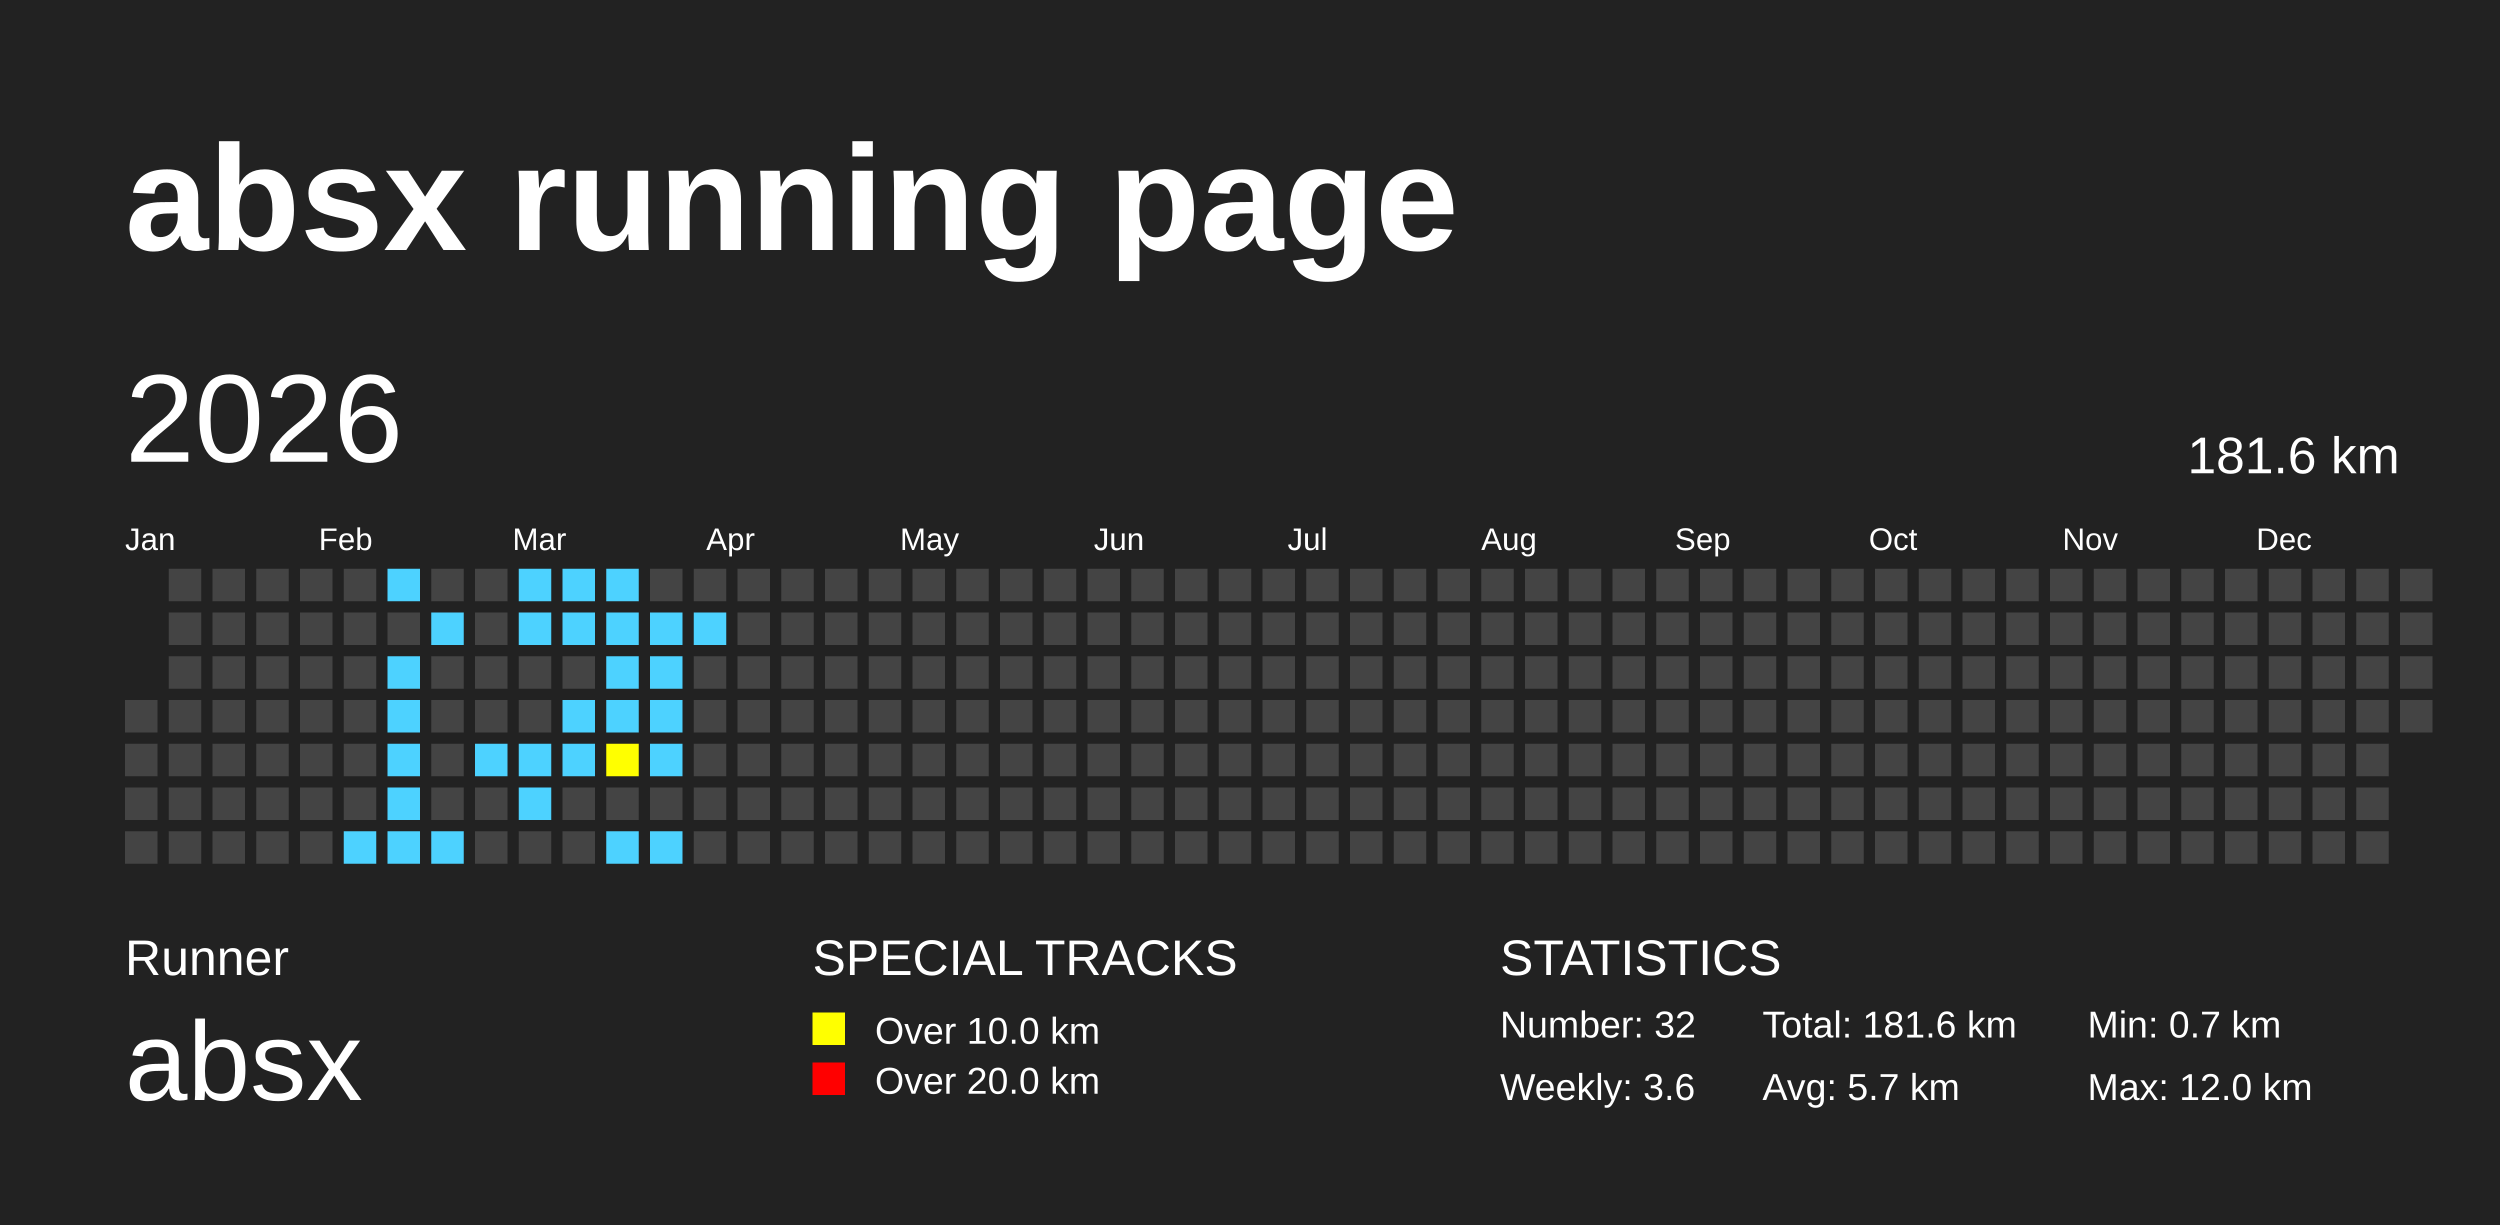
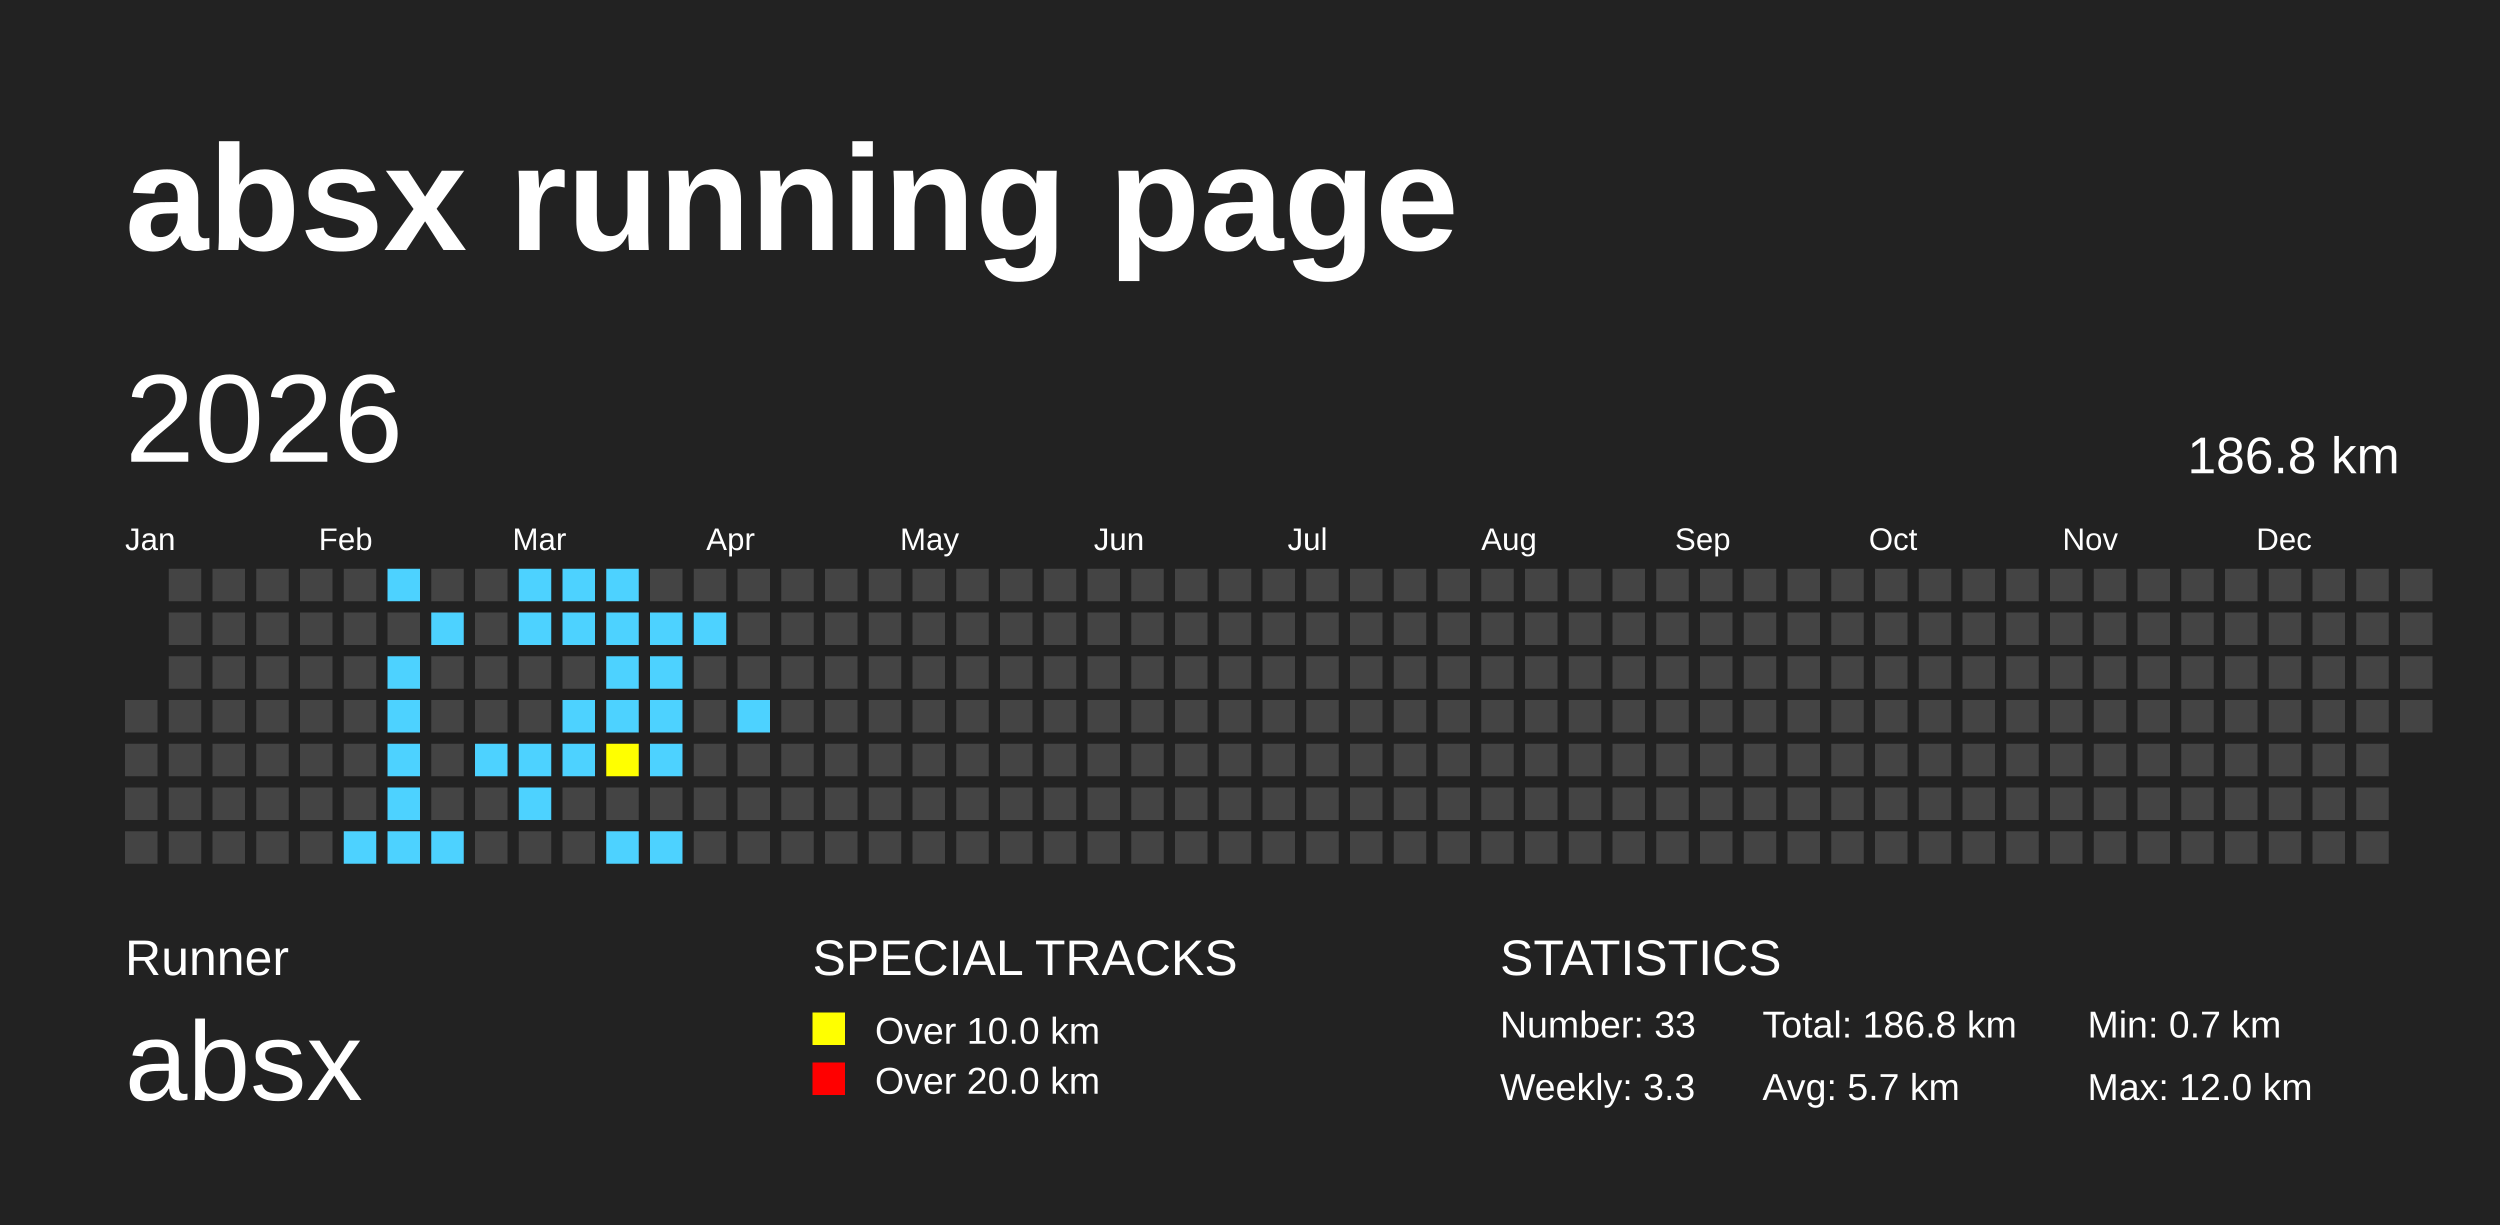
<svg xmlns="http://www.w3.org/2000/svg" baseProfile="full" height="98mm" version="1.1" viewBox="0,0,200,98" width="200mm">
  <defs />
  <rect fill="#222222" height="98" width="200" x="0" y="0" />
  <text fill="#FFFFFF" style="font-size:12px; font-family:Arial; font-weight:bold;" x="10" y="20">absx running page</text>
  <text fill="#FFFFFF" style="font-size:4px; font-family:Arial" x="10" y="78">Runner</text>
  <text fill="#FFFFFF" style="font-size:9px; font-family:Arial" x="10" y="88">absx</text>
  <text fill="#FFFFFF" style="font-size:4px; font-family:Arial" x="65" y="78">SPECIAL TRACKS</text>
  <rect fill="yellow" height="2.6" width="2.6" x="65" y="81" />
  <text fill="#FFFFFF" style="font-size:3px; font-family:Arial" x="70" y="83.5">Over 10.0 km</text>
  <rect fill="red" height="2.6" width="2.6" x="65" y="85" />
  <text fill="#FFFFFF" style="font-size:3px; font-family:Arial" x="70" y="87.5">Over 20.0 km</text>
  <text fill="#FFFFFF" style="font-size:4px; font-family:Arial" x="120" y="78">STATISTICS</text>
-   <text fill="#FFFFFF" style="font-size:3px; font-family:Arial" x="120" y="83">Number: 32</text>
-   <text fill="#FFFFFF" style="font-size:3px; font-family:Arial" x="120" y="88">Weekly: 3.6</text>
-   <text fill="#FFFFFF" style="font-size:3px; font-family:Arial" x="141" y="83">Total: 181.6 km</text>
+   <text fill="#FFFFFF" style="font-size:3px; font-family:Arial" x="120" y="83">Number: 33</text>
+   <text fill="#FFFFFF" style="font-size:3px; font-family:Arial" x="120" y="88">Weekly: 3.3</text>
+   <text fill="#FFFFFF" style="font-size:3px; font-family:Arial" x="141" y="83">Total: 186.8 km</text>
  <text fill="#FFFFFF" style="font-size:3px; font-family:Arial" x="141" y="88">Avg: 5.7 km</text>
  <text fill="#FFFFFF" style="font-size:3px; font-family:Arial" x="167" y="83">Min: 0.7 km</text>
  <text fill="#FFFFFF" style="font-size:3px; font-family:Arial" x="167" y="88">Max: 12.0 km</text>
  <text dominant-baseline="hanging" fill="#FFFFFF" style="font-size:10.0px; font-family:Arial;" x="10" y="30">2026</text>
-   <text dominant-baseline="hanging" fill="#FFFFFF" style="font-size:4.125px; font-family:Arial;" x="175" y="35">181.6 km</text>
+   <text dominant-baseline="hanging" fill="#FFFFFF" style="font-size:4.125px; font-family:Arial;" x="175" y="35">186.8 km</text>
  <text fill="#FFFFFF" style="font-size:2.5px; font-family:Arial" x="10.0" y="44">Jan</text>
  <text fill="#FFFFFF" style="font-size:2.5px; font-family:Arial" x="25.5" y="44">Feb</text>
  <text fill="#FFFFFF" style="font-size:2.5px; font-family:Arial" x="41.0" y="44">Mar</text>
  <text fill="#FFFFFF" style="font-size:2.5px; font-family:Arial" x="56.5" y="44">Apr</text>
  <text fill="#FFFFFF" style="font-size:2.5px; font-family:Arial" x="72.0" y="44">May</text>
  <text fill="#FFFFFF" style="font-size:2.5px; font-family:Arial" x="87.5" y="44">Jun</text>
  <text fill="#FFFFFF" style="font-size:2.5px; font-family:Arial" x="103.0" y="44">Jul</text>
  <text fill="#FFFFFF" style="font-size:2.5px; font-family:Arial" x="118.5" y="44">Aug</text>
  <text fill="#FFFFFF" style="font-size:2.5px; font-family:Arial" x="134.0" y="44">Sep</text>
  <text fill="#FFFFFF" style="font-size:2.5px; font-family:Arial" x="149.5" y="44">Oct</text>
  <text fill="#FFFFFF" style="font-size:2.5px; font-family:Arial" x="165.0" y="44">Nov</text>
  <text fill="#FFFFFF" style="font-size:2.5px; font-family:Arial" x="180.5" y="44">Dec</text>
  <rect fill="#444444" height="2.6" width="2.6" x="10.0" y="56.0" />
  <rect fill="#444444" height="2.6" width="2.6" x="10.0" y="59.5" />
  <rect fill="#444444" height="2.6" width="2.6" x="10.0" y="63.0" />
  <rect fill="#444444" height="2.6" width="2.6" x="10.0" y="66.5" />
  <rect fill="#444444" height="2.6" width="2.6" x="13.5" y="45.5" />
  <rect fill="#444444" height="2.6" width="2.6" x="13.5" y="49.0" />
  <rect fill="#444444" height="2.6" width="2.6" x="13.5" y="52.5" />
  <rect fill="#444444" height="2.6" width="2.6" x="13.5" y="56.0" />
  <rect fill="#444444" height="2.6" width="2.6" x="13.5" y="59.5" />
  <rect fill="#444444" height="2.6" width="2.6" x="13.5" y="63.0" />
  <rect fill="#444444" height="2.6" width="2.6" x="13.5" y="66.5" />
  <rect fill="#444444" height="2.6" width="2.6" x="17.0" y="45.5" />
  <rect fill="#444444" height="2.6" width="2.6" x="17.0" y="49.0" />
  <rect fill="#444444" height="2.6" width="2.6" x="17.0" y="52.5" />
  <rect fill="#444444" height="2.6" width="2.6" x="17.0" y="56.0" />
  <rect fill="#444444" height="2.6" width="2.6" x="17.0" y="59.5" />
  <rect fill="#444444" height="2.6" width="2.6" x="17.0" y="63.0" />
  <rect fill="#444444" height="2.6" width="2.6" x="17.0" y="66.5" />
  <rect fill="#444444" height="2.6" width="2.6" x="20.5" y="45.5" />
  <rect fill="#444444" height="2.6" width="2.6" x="20.5" y="49.0" />
  <rect fill="#444444" height="2.6" width="2.6" x="20.5" y="52.5" />
  <rect fill="#444444" height="2.6" width="2.6" x="20.5" y="56.0" />
  <rect fill="#444444" height="2.6" width="2.6" x="20.5" y="59.5" />
  <rect fill="#444444" height="2.6" width="2.6" x="20.5" y="63.0" />
  <rect fill="#444444" height="2.6" width="2.6" x="20.5" y="66.5" />
  <rect fill="#444444" height="2.6" width="2.6" x="24.0" y="45.5" />
  <rect fill="#444444" height="2.6" width="2.6" x="24.0" y="49.0" />
  <rect fill="#444444" height="2.6" width="2.6" x="24.0" y="52.5" />
  <rect fill="#444444" height="2.6" width="2.6" x="24.0" y="56.0" />
  <rect fill="#444444" height="2.6" width="2.6" x="24.0" y="59.5" />
  <rect fill="#444444" height="2.6" width="2.6" x="24.0" y="63.0" />
  <rect fill="#444444" height="2.6" width="2.6" x="24.0" y="66.5" />
  <rect fill="#444444" height="2.6" width="2.6" x="27.5" y="45.5" />
  <rect fill="#444444" height="2.6" width="2.6" x="27.5" y="49.0" />
  <rect fill="#444444" height="2.6" width="2.6" x="27.5" y="52.5" />
  <rect fill="#444444" height="2.6" width="2.6" x="27.5" y="56.0" />
  <rect fill="#444444" height="2.6" width="2.6" x="27.5" y="59.5" />
  <rect fill="#444444" height="2.6" width="2.6" x="27.5" y="63.0" />
  <rect fill="#4DD2FF" height="2.6" width="2.6" x="27.5" y="66.5" />
  <rect fill="#4DD2FF" height="2.6" width="2.6" x="31.0" y="45.5" />
  <rect fill="#444444" height="2.6" width="2.6" x="31.0" y="49.0" />
  <rect fill="#4DD2FF" height="2.6" width="2.6" x="31.0" y="52.5" />
  <rect fill="#4DD2FF" height="2.6" width="2.6" x="31.0" y="56.0" />
  <rect fill="#4DD2FF" height="2.6" width="2.6" x="31.0" y="59.5" />
  <rect fill="#4DD2FF" height="2.6" width="2.6" x="31.0" y="63.0" />
  <rect fill="#4DD2FF" height="2.6" width="2.6" x="31.0" y="66.5" />
  <rect fill="#444444" height="2.6" width="2.6" x="34.5" y="45.5" />
  <rect fill="#4DD2FF" height="2.6" width="2.6" x="34.5" y="49.0" />
  <rect fill="#444444" height="2.6" width="2.6" x="34.5" y="52.5" />
  <rect fill="#444444" height="2.6" width="2.6" x="34.5" y="56.0" />
  <rect fill="#444444" height="2.6" width="2.6" x="34.5" y="59.5" />
  <rect fill="#444444" height="2.6" width="2.6" x="34.5" y="63.0" />
  <rect fill="#4DD2FF" height="2.6" width="2.6" x="34.5" y="66.5" />
  <rect fill="#444444" height="2.6" width="2.6" x="38.0" y="45.5" />
  <rect fill="#444444" height="2.6" width="2.6" x="38.0" y="49.0" />
  <rect fill="#444444" height="2.6" width="2.6" x="38.0" y="52.5" />
  <rect fill="#444444" height="2.6" width="2.6" x="38.0" y="56.0" />
  <rect fill="#4DD2FF" height="2.6" width="2.6" x="38.0" y="59.5" />
  <rect fill="#444444" height="2.6" width="2.6" x="38.0" y="63.0" />
  <rect fill="#444444" height="2.6" width="2.6" x="38.0" y="66.5" />
  <rect fill="#4DD2FF" height="2.6" width="2.6" x="41.5" y="45.5" />
  <rect fill="#4DD2FF" height="2.6" width="2.6" x="41.5" y="49.0" />
  <rect fill="#444444" height="2.6" width="2.6" x="41.5" y="52.5" />
  <rect fill="#444444" height="2.6" width="2.6" x="41.5" y="56.0" />
  <rect fill="#4DD2FF" height="2.6" width="2.6" x="41.5" y="59.5" />
  <rect fill="#4DD2FF" height="2.6" width="2.6" x="41.5" y="63.0" />
  <rect fill="#444444" height="2.6" width="2.6" x="41.5" y="66.5" />
  <rect fill="#4DD2FF" height="2.6" width="2.6" x="45.0" y="45.5" />
  <rect fill="#4DD2FF" height="2.6" width="2.6" x="45.0" y="49.0" />
  <rect fill="#444444" height="2.6" width="2.6" x="45.0" y="52.5" />
  <rect fill="#4DD2FF" height="2.6" width="2.6" x="45.0" y="56.0" />
  <rect fill="#4DD2FF" height="2.6" width="2.6" x="45.0" y="59.5" />
  <rect fill="#444444" height="2.6" width="2.6" x="45.0" y="63.0" />
  <rect fill="#444444" height="2.6" width="2.6" x="45.0" y="66.5" />
  <rect fill="#4DD2FF" height="2.6" width="2.6" x="48.5" y="45.5" />
  <rect fill="#4DD2FF" height="2.6" width="2.6" x="48.5" y="49.0" />
  <rect fill="#4DD2FF" height="2.6" width="2.6" x="48.5" y="52.5" />
  <rect fill="#4DD2FF" height="2.6" width="2.6" x="48.5" y="56.0" />
  <rect fill="yellow" height="2.6" width="2.6" x="48.5" y="59.5" />
  <rect fill="#444444" height="2.6" width="2.6" x="48.5" y="63.0" />
  <rect fill="#4DD2FF" height="2.6" width="2.6" x="48.5" y="66.5" />
  <rect fill="#444444" height="2.6" width="2.6" x="52.0" y="45.5" />
  <rect fill="#4DD2FF" height="2.6" width="2.6" x="52.0" y="49.0" />
  <rect fill="#4DD2FF" height="2.6" width="2.6" x="52.0" y="52.5" />
  <rect fill="#4DD2FF" height="2.6" width="2.6" x="52.0" y="56.0" />
  <rect fill="#4DD2FF" height="2.6" width="2.6" x="52.0" y="59.5" />
  <rect fill="#444444" height="2.6" width="2.6" x="52.0" y="63.0" />
  <rect fill="#4DD2FF" height="2.6" width="2.6" x="52.0" y="66.5" />
  <rect fill="#444444" height="2.6" width="2.6" x="55.5" y="45.5" />
  <rect fill="#4DD2FF" height="2.6" width="2.6" x="55.5" y="49.0" />
  <rect fill="#444444" height="2.6" width="2.6" x="55.5" y="52.5" />
  <rect fill="#444444" height="2.6" width="2.6" x="55.5" y="56.0" />
  <rect fill="#444444" height="2.6" width="2.6" x="55.5" y="59.5" />
  <rect fill="#444444" height="2.6" width="2.6" x="55.5" y="63.0" />
  <rect fill="#444444" height="2.6" width="2.6" x="55.5" y="66.5" />
  <rect fill="#444444" height="2.6" width="2.6" x="59.0" y="45.5" />
  <rect fill="#444444" height="2.6" width="2.6" x="59.0" y="49.0" />
  <rect fill="#444444" height="2.6" width="2.6" x="59.0" y="52.5" />
-   <rect fill="#444444" height="2.6" width="2.6" x="59.0" y="56.0" />
+   <rect fill="#4DD2FF" height="2.6" width="2.6" x="59.0" y="56.0" />
  <rect fill="#444444" height="2.6" width="2.6" x="59.0" y="59.5" />
  <rect fill="#444444" height="2.6" width="2.6" x="59.0" y="63.0" />
  <rect fill="#444444" height="2.6" width="2.6" x="59.0" y="66.5" />
  <rect fill="#444444" height="2.6" width="2.6" x="62.5" y="45.5" />
  <rect fill="#444444" height="2.6" width="2.6" x="62.5" y="49.0" />
  <rect fill="#444444" height="2.6" width="2.6" x="62.5" y="52.5" />
  <rect fill="#444444" height="2.6" width="2.6" x="62.5" y="56.0" />
  <rect fill="#444444" height="2.6" width="2.6" x="62.5" y="59.5" />
  <rect fill="#444444" height="2.6" width="2.6" x="62.5" y="63.0" />
  <rect fill="#444444" height="2.6" width="2.6" x="62.5" y="66.5" />
  <rect fill="#444444" height="2.6" width="2.6" x="66.0" y="45.5" />
  <rect fill="#444444" height="2.6" width="2.6" x="66.0" y="49.0" />
  <rect fill="#444444" height="2.6" width="2.6" x="66.0" y="52.5" />
  <rect fill="#444444" height="2.6" width="2.6" x="66.0" y="56.0" />
  <rect fill="#444444" height="2.6" width="2.6" x="66.0" y="59.5" />
  <rect fill="#444444" height="2.6" width="2.6" x="66.0" y="63.0" />
  <rect fill="#444444" height="2.6" width="2.6" x="66.0" y="66.5" />
  <rect fill="#444444" height="2.6" width="2.6" x="69.5" y="45.5" />
  <rect fill="#444444" height="2.6" width="2.6" x="69.5" y="49.0" />
  <rect fill="#444444" height="2.6" width="2.6" x="69.5" y="52.5" />
  <rect fill="#444444" height="2.6" width="2.6" x="69.5" y="56.0" />
  <rect fill="#444444" height="2.6" width="2.6" x="69.5" y="59.5" />
  <rect fill="#444444" height="2.6" width="2.6" x="69.5" y="63.0" />
  <rect fill="#444444" height="2.6" width="2.6" x="69.5" y="66.5" />
  <rect fill="#444444" height="2.6" width="2.6" x="73.0" y="45.5" />
  <rect fill="#444444" height="2.6" width="2.6" x="73.0" y="49.0" />
  <rect fill="#444444" height="2.6" width="2.6" x="73.0" y="52.5" />
  <rect fill="#444444" height="2.6" width="2.6" x="73.0" y="56.0" />
  <rect fill="#444444" height="2.6" width="2.6" x="73.0" y="59.5" />
  <rect fill="#444444" height="2.6" width="2.6" x="73.0" y="63.0" />
  <rect fill="#444444" height="2.6" width="2.6" x="73.0" y="66.5" />
  <rect fill="#444444" height="2.6" width="2.6" x="76.5" y="45.5" />
  <rect fill="#444444" height="2.6" width="2.6" x="76.5" y="49.0" />
  <rect fill="#444444" height="2.6" width="2.6" x="76.5" y="52.5" />
  <rect fill="#444444" height="2.6" width="2.6" x="76.5" y="56.0" />
  <rect fill="#444444" height="2.6" width="2.6" x="76.5" y="59.5" />
  <rect fill="#444444" height="2.6" width="2.6" x="76.5" y="63.0" />
  <rect fill="#444444" height="2.6" width="2.6" x="76.5" y="66.5" />
  <rect fill="#444444" height="2.6" width="2.6" x="80.0" y="45.5" />
  <rect fill="#444444" height="2.6" width="2.6" x="80.0" y="49.0" />
  <rect fill="#444444" height="2.6" width="2.6" x="80.0" y="52.5" />
  <rect fill="#444444" height="2.6" width="2.6" x="80.0" y="56.0" />
  <rect fill="#444444" height="2.6" width="2.6" x="80.0" y="59.5" />
  <rect fill="#444444" height="2.6" width="2.6" x="80.0" y="63.0" />
  <rect fill="#444444" height="2.6" width="2.6" x="80.0" y="66.5" />
  <rect fill="#444444" height="2.6" width="2.6" x="83.5" y="45.5" />
  <rect fill="#444444" height="2.6" width="2.6" x="83.5" y="49.0" />
  <rect fill="#444444" height="2.6" width="2.6" x="83.5" y="52.5" />
  <rect fill="#444444" height="2.6" width="2.6" x="83.5" y="56.0" />
  <rect fill="#444444" height="2.6" width="2.6" x="83.5" y="59.5" />
  <rect fill="#444444" height="2.6" width="2.6" x="83.5" y="63.0" />
  <rect fill="#444444" height="2.6" width="2.6" x="83.5" y="66.5" />
  <rect fill="#444444" height="2.6" width="2.6" x="87.0" y="45.5" />
  <rect fill="#444444" height="2.6" width="2.6" x="87.0" y="49.0" />
  <rect fill="#444444" height="2.6" width="2.6" x="87.0" y="52.5" />
  <rect fill="#444444" height="2.6" width="2.6" x="87.0" y="56.0" />
  <rect fill="#444444" height="2.6" width="2.6" x="87.0" y="59.5" />
  <rect fill="#444444" height="2.6" width="2.6" x="87.0" y="63.0" />
  <rect fill="#444444" height="2.6" width="2.6" x="87.0" y="66.5" />
  <rect fill="#444444" height="2.6" width="2.6" x="90.5" y="45.5" />
  <rect fill="#444444" height="2.6" width="2.6" x="90.5" y="49.0" />
  <rect fill="#444444" height="2.6" width="2.6" x="90.5" y="52.5" />
  <rect fill="#444444" height="2.6" width="2.6" x="90.5" y="56.0" />
  <rect fill="#444444" height="2.6" width="2.6" x="90.5" y="59.5" />
  <rect fill="#444444" height="2.6" width="2.6" x="90.5" y="63.0" />
  <rect fill="#444444" height="2.6" width="2.6" x="90.5" y="66.5" />
  <rect fill="#444444" height="2.6" width="2.6" x="94.0" y="45.5" />
  <rect fill="#444444" height="2.6" width="2.6" x="94.0" y="49.0" />
  <rect fill="#444444" height="2.6" width="2.6" x="94.0" y="52.5" />
  <rect fill="#444444" height="2.6" width="2.6" x="94.0" y="56.0" />
  <rect fill="#444444" height="2.6" width="2.6" x="94.0" y="59.5" />
  <rect fill="#444444" height="2.6" width="2.6" x="94.0" y="63.0" />
  <rect fill="#444444" height="2.6" width="2.6" x="94.0" y="66.5" />
  <rect fill="#444444" height="2.6" width="2.6" x="97.5" y="45.5" />
  <rect fill="#444444" height="2.6" width="2.6" x="97.5" y="49.0" />
  <rect fill="#444444" height="2.6" width="2.6" x="97.5" y="52.5" />
  <rect fill="#444444" height="2.6" width="2.6" x="97.5" y="56.0" />
  <rect fill="#444444" height="2.6" width="2.6" x="97.5" y="59.5" />
  <rect fill="#444444" height="2.6" width="2.6" x="97.5" y="63.0" />
  <rect fill="#444444" height="2.6" width="2.6" x="97.5" y="66.5" />
  <rect fill="#444444" height="2.6" width="2.6" x="101.0" y="45.5" />
  <rect fill="#444444" height="2.6" width="2.6" x="101.0" y="49.0" />
  <rect fill="#444444" height="2.6" width="2.6" x="101.0" y="52.5" />
  <rect fill="#444444" height="2.6" width="2.6" x="101.0" y="56.0" />
  <rect fill="#444444" height="2.6" width="2.6" x="101.0" y="59.5" />
  <rect fill="#444444" height="2.6" width="2.6" x="101.0" y="63.0" />
  <rect fill="#444444" height="2.6" width="2.6" x="101.0" y="66.5" />
  <rect fill="#444444" height="2.6" width="2.6" x="104.5" y="45.5" />
  <rect fill="#444444" height="2.6" width="2.6" x="104.5" y="49.0" />
  <rect fill="#444444" height="2.6" width="2.6" x="104.5" y="52.5" />
  <rect fill="#444444" height="2.6" width="2.6" x="104.5" y="56.0" />
  <rect fill="#444444" height="2.6" width="2.6" x="104.5" y="59.5" />
  <rect fill="#444444" height="2.6" width="2.6" x="104.5" y="63.0" />
  <rect fill="#444444" height="2.6" width="2.6" x="104.5" y="66.5" />
  <rect fill="#444444" height="2.6" width="2.6" x="108.0" y="45.5" />
  <rect fill="#444444" height="2.6" width="2.6" x="108.0" y="49.0" />
  <rect fill="#444444" height="2.6" width="2.6" x="108.0" y="52.5" />
  <rect fill="#444444" height="2.6" width="2.6" x="108.0" y="56.0" />
  <rect fill="#444444" height="2.6" width="2.6" x="108.0" y="59.5" />
  <rect fill="#444444" height="2.6" width="2.6" x="108.0" y="63.0" />
  <rect fill="#444444" height="2.6" width="2.6" x="108.0" y="66.5" />
  <rect fill="#444444" height="2.6" width="2.6" x="111.5" y="45.5" />
  <rect fill="#444444" height="2.6" width="2.6" x="111.5" y="49.0" />
  <rect fill="#444444" height="2.6" width="2.6" x="111.5" y="52.5" />
  <rect fill="#444444" height="2.6" width="2.6" x="111.5" y="56.0" />
  <rect fill="#444444" height="2.6" width="2.6" x="111.5" y="59.5" />
  <rect fill="#444444" height="2.6" width="2.6" x="111.5" y="63.0" />
  <rect fill="#444444" height="2.6" width="2.6" x="111.5" y="66.5" />
  <rect fill="#444444" height="2.6" width="2.6" x="115.0" y="45.5" />
  <rect fill="#444444" height="2.6" width="2.6" x="115.0" y="49.0" />
  <rect fill="#444444" height="2.6" width="2.6" x="115.0" y="52.5" />
  <rect fill="#444444" height="2.6" width="2.6" x="115.0" y="56.0" />
  <rect fill="#444444" height="2.6" width="2.6" x="115.0" y="59.5" />
  <rect fill="#444444" height="2.6" width="2.6" x="115.0" y="63.0" />
  <rect fill="#444444" height="2.6" width="2.6" x="115.0" y="66.5" />
  <rect fill="#444444" height="2.6" width="2.6" x="118.5" y="45.5" />
  <rect fill="#444444" height="2.6" width="2.6" x="118.5" y="49.0" />
  <rect fill="#444444" height="2.6" width="2.6" x="118.5" y="52.5" />
  <rect fill="#444444" height="2.6" width="2.6" x="118.5" y="56.0" />
  <rect fill="#444444" height="2.6" width="2.6" x="118.5" y="59.5" />
  <rect fill="#444444" height="2.6" width="2.6" x="118.5" y="63.0" />
  <rect fill="#444444" height="2.6" width="2.6" x="118.5" y="66.5" />
  <rect fill="#444444" height="2.6" width="2.6" x="122.0" y="45.5" />
  <rect fill="#444444" height="2.6" width="2.6" x="122.0" y="49.0" />
  <rect fill="#444444" height="2.6" width="2.6" x="122.0" y="52.5" />
  <rect fill="#444444" height="2.6" width="2.6" x="122.0" y="56.0" />
  <rect fill="#444444" height="2.6" width="2.6" x="122.0" y="59.5" />
  <rect fill="#444444" height="2.6" width="2.6" x="122.0" y="63.0" />
  <rect fill="#444444" height="2.6" width="2.6" x="122.0" y="66.5" />
  <rect fill="#444444" height="2.6" width="2.6" x="125.5" y="45.5" />
  <rect fill="#444444" height="2.6" width="2.6" x="125.5" y="49.0" />
  <rect fill="#444444" height="2.6" width="2.6" x="125.5" y="52.5" />
  <rect fill="#444444" height="2.6" width="2.6" x="125.5" y="56.0" />
  <rect fill="#444444" height="2.6" width="2.6" x="125.5" y="59.5" />
  <rect fill="#444444" height="2.6" width="2.6" x="125.5" y="63.0" />
  <rect fill="#444444" height="2.6" width="2.6" x="125.5" y="66.5" />
  <rect fill="#444444" height="2.6" width="2.6" x="129.0" y="45.5" />
  <rect fill="#444444" height="2.6" width="2.6" x="129.0" y="49.0" />
  <rect fill="#444444" height="2.6" width="2.6" x="129.0" y="52.5" />
  <rect fill="#444444" height="2.6" width="2.6" x="129.0" y="56.0" />
  <rect fill="#444444" height="2.6" width="2.6" x="129.0" y="59.5" />
  <rect fill="#444444" height="2.6" width="2.6" x="129.0" y="63.0" />
  <rect fill="#444444" height="2.6" width="2.6" x="129.0" y="66.5" />
  <rect fill="#444444" height="2.6" width="2.6" x="132.5" y="45.5" />
  <rect fill="#444444" height="2.6" width="2.6" x="132.5" y="49.0" />
  <rect fill="#444444" height="2.6" width="2.6" x="132.5" y="52.5" />
  <rect fill="#444444" height="2.6" width="2.6" x="132.5" y="56.0" />
  <rect fill="#444444" height="2.6" width="2.6" x="132.5" y="59.5" />
  <rect fill="#444444" height="2.6" width="2.6" x="132.5" y="63.0" />
  <rect fill="#444444" height="2.6" width="2.6" x="132.5" y="66.5" />
  <rect fill="#444444" height="2.6" width="2.6" x="136.0" y="45.5" />
  <rect fill="#444444" height="2.6" width="2.6" x="136.0" y="49.0" />
  <rect fill="#444444" height="2.6" width="2.6" x="136.0" y="52.5" />
  <rect fill="#444444" height="2.6" width="2.6" x="136.0" y="56.0" />
  <rect fill="#444444" height="2.6" width="2.6" x="136.0" y="59.5" />
  <rect fill="#444444" height="2.6" width="2.6" x="136.0" y="63.0" />
  <rect fill="#444444" height="2.6" width="2.6" x="136.0" y="66.5" />
  <rect fill="#444444" height="2.6" width="2.6" x="139.5" y="45.5" />
  <rect fill="#444444" height="2.6" width="2.6" x="139.5" y="49.0" />
  <rect fill="#444444" height="2.6" width="2.6" x="139.5" y="52.5" />
  <rect fill="#444444" height="2.6" width="2.6" x="139.5" y="56.0" />
  <rect fill="#444444" height="2.6" width="2.6" x="139.5" y="59.5" />
  <rect fill="#444444" height="2.6" width="2.6" x="139.5" y="63.0" />
  <rect fill="#444444" height="2.6" width="2.6" x="139.5" y="66.5" />
  <rect fill="#444444" height="2.6" width="2.6" x="143.0" y="45.5" />
  <rect fill="#444444" height="2.6" width="2.6" x="143.0" y="49.0" />
  <rect fill="#444444" height="2.6" width="2.6" x="143.0" y="52.5" />
  <rect fill="#444444" height="2.6" width="2.6" x="143.0" y="56.0" />
  <rect fill="#444444" height="2.6" width="2.6" x="143.0" y="59.5" />
  <rect fill="#444444" height="2.6" width="2.6" x="143.0" y="63.0" />
  <rect fill="#444444" height="2.6" width="2.6" x="143.0" y="66.5" />
  <rect fill="#444444" height="2.6" width="2.6" x="146.5" y="45.5" />
  <rect fill="#444444" height="2.6" width="2.6" x="146.5" y="49.0" />
  <rect fill="#444444" height="2.6" width="2.6" x="146.5" y="52.5" />
  <rect fill="#444444" height="2.6" width="2.6" x="146.5" y="56.0" />
  <rect fill="#444444" height="2.6" width="2.6" x="146.5" y="59.5" />
  <rect fill="#444444" height="2.6" width="2.6" x="146.5" y="63.0" />
  <rect fill="#444444" height="2.6" width="2.6" x="146.5" y="66.5" />
  <rect fill="#444444" height="2.6" width="2.6" x="150.0" y="45.5" />
  <rect fill="#444444" height="2.6" width="2.6" x="150.0" y="49.0" />
  <rect fill="#444444" height="2.6" width="2.6" x="150.0" y="52.5" />
  <rect fill="#444444" height="2.6" width="2.6" x="150.0" y="56.0" />
  <rect fill="#444444" height="2.6" width="2.6" x="150.0" y="59.5" />
  <rect fill="#444444" height="2.6" width="2.6" x="150.0" y="63.0" />
  <rect fill="#444444" height="2.6" width="2.6" x="150.0" y="66.5" />
  <rect fill="#444444" height="2.6" width="2.6" x="153.5" y="45.5" />
  <rect fill="#444444" height="2.6" width="2.6" x="153.5" y="49.0" />
  <rect fill="#444444" height="2.6" width="2.6" x="153.5" y="52.5" />
  <rect fill="#444444" height="2.6" width="2.6" x="153.5" y="56.0" />
  <rect fill="#444444" height="2.6" width="2.6" x="153.5" y="59.5" />
  <rect fill="#444444" height="2.6" width="2.6" x="153.5" y="63.0" />
  <rect fill="#444444" height="2.6" width="2.6" x="153.5" y="66.5" />
  <rect fill="#444444" height="2.6" width="2.6" x="157.0" y="45.5" />
  <rect fill="#444444" height="2.6" width="2.6" x="157.0" y="49.0" />
  <rect fill="#444444" height="2.6" width="2.6" x="157.0" y="52.5" />
  <rect fill="#444444" height="2.6" width="2.6" x="157.0" y="56.0" />
  <rect fill="#444444" height="2.6" width="2.6" x="157.0" y="59.5" />
  <rect fill="#444444" height="2.6" width="2.6" x="157.0" y="63.0" />
  <rect fill="#444444" height="2.6" width="2.6" x="157.0" y="66.5" />
  <rect fill="#444444" height="2.6" width="2.6" x="160.5" y="45.5" />
  <rect fill="#444444" height="2.6" width="2.6" x="160.5" y="49.0" />
  <rect fill="#444444" height="2.6" width="2.6" x="160.5" y="52.5" />
  <rect fill="#444444" height="2.6" width="2.6" x="160.5" y="56.0" />
  <rect fill="#444444" height="2.6" width="2.6" x="160.5" y="59.5" />
  <rect fill="#444444" height="2.6" width="2.6" x="160.5" y="63.0" />
  <rect fill="#444444" height="2.6" width="2.6" x="160.5" y="66.5" />
  <rect fill="#444444" height="2.6" width="2.6" x="164.0" y="45.5" />
  <rect fill="#444444" height="2.6" width="2.6" x="164.0" y="49.0" />
  <rect fill="#444444" height="2.6" width="2.6" x="164.0" y="52.5" />
  <rect fill="#444444" height="2.6" width="2.6" x="164.0" y="56.0" />
  <rect fill="#444444" height="2.6" width="2.6" x="164.0" y="59.5" />
  <rect fill="#444444" height="2.6" width="2.6" x="164.0" y="63.0" />
  <rect fill="#444444" height="2.6" width="2.6" x="164.0" y="66.5" />
  <rect fill="#444444" height="2.6" width="2.6" x="167.5" y="45.5" />
  <rect fill="#444444" height="2.6" width="2.6" x="167.5" y="49.0" />
  <rect fill="#444444" height="2.6" width="2.6" x="167.5" y="52.5" />
  <rect fill="#444444" height="2.6" width="2.6" x="167.5" y="56.0" />
  <rect fill="#444444" height="2.6" width="2.6" x="167.5" y="59.5" />
  <rect fill="#444444" height="2.6" width="2.6" x="167.5" y="63.0" />
  <rect fill="#444444" height="2.6" width="2.6" x="167.5" y="66.5" />
  <rect fill="#444444" height="2.6" width="2.6" x="171.0" y="45.5" />
  <rect fill="#444444" height="2.6" width="2.6" x="171.0" y="49.0" />
  <rect fill="#444444" height="2.6" width="2.6" x="171.0" y="52.5" />
  <rect fill="#444444" height="2.6" width="2.6" x="171.0" y="56.0" />
  <rect fill="#444444" height="2.6" width="2.6" x="171.0" y="59.5" />
  <rect fill="#444444" height="2.6" width="2.6" x="171.0" y="63.0" />
  <rect fill="#444444" height="2.6" width="2.6" x="171.0" y="66.5" />
  <rect fill="#444444" height="2.6" width="2.6" x="174.5" y="45.5" />
  <rect fill="#444444" height="2.6" width="2.6" x="174.5" y="49.0" />
  <rect fill="#444444" height="2.6" width="2.6" x="174.5" y="52.5" />
  <rect fill="#444444" height="2.6" width="2.6" x="174.5" y="56.0" />
  <rect fill="#444444" height="2.6" width="2.6" x="174.5" y="59.5" />
  <rect fill="#444444" height="2.6" width="2.6" x="174.5" y="63.0" />
  <rect fill="#444444" height="2.6" width="2.6" x="174.5" y="66.5" />
  <rect fill="#444444" height="2.6" width="2.6" x="178.0" y="45.5" />
  <rect fill="#444444" height="2.6" width="2.6" x="178.0" y="49.0" />
  <rect fill="#444444" height="2.6" width="2.6" x="178.0" y="52.5" />
  <rect fill="#444444" height="2.6" width="2.6" x="178.0" y="56.0" />
  <rect fill="#444444" height="2.6" width="2.6" x="178.0" y="59.5" />
  <rect fill="#444444" height="2.6" width="2.6" x="178.0" y="63.0" />
  <rect fill="#444444" height="2.6" width="2.6" x="178.0" y="66.5" />
  <rect fill="#444444" height="2.6" width="2.6" x="181.5" y="45.5" />
  <rect fill="#444444" height="2.6" width="2.6" x="181.5" y="49.0" />
  <rect fill="#444444" height="2.6" width="2.6" x="181.5" y="52.5" />
  <rect fill="#444444" height="2.6" width="2.6" x="181.5" y="56.0" />
  <rect fill="#444444" height="2.6" width="2.6" x="181.5" y="59.5" />
  <rect fill="#444444" height="2.6" width="2.6" x="181.5" y="63.0" />
  <rect fill="#444444" height="2.6" width="2.6" x="181.5" y="66.5" />
  <rect fill="#444444" height="2.6" width="2.6" x="185.0" y="45.5" />
  <rect fill="#444444" height="2.6" width="2.6" x="185.0" y="49.0" />
  <rect fill="#444444" height="2.6" width="2.6" x="185.0" y="52.5" />
  <rect fill="#444444" height="2.6" width="2.6" x="185.0" y="56.0" />
  <rect fill="#444444" height="2.6" width="2.6" x="185.0" y="59.5" />
  <rect fill="#444444" height="2.6" width="2.6" x="185.0" y="63.0" />
  <rect fill="#444444" height="2.6" width="2.6" x="185.0" y="66.5" />
  <rect fill="#444444" height="2.6" width="2.6" x="188.5" y="45.5" />
  <rect fill="#444444" height="2.6" width="2.6" x="188.5" y="49.0" />
  <rect fill="#444444" height="2.6" width="2.6" x="188.5" y="52.5" />
  <rect fill="#444444" height="2.6" width="2.6" x="188.5" y="56.0" />
  <rect fill="#444444" height="2.6" width="2.6" x="188.5" y="59.5" />
  <rect fill="#444444" height="2.6" width="2.6" x="188.5" y="63.0" />
  <rect fill="#444444" height="2.6" width="2.6" x="188.5" y="66.5" />
  <rect fill="#444444" height="2.6" width="2.6" x="192.0" y="45.5" />
  <rect fill="#444444" height="2.6" width="2.6" x="192.0" y="49.0" />
  <rect fill="#444444" height="2.6" width="2.6" x="192.0" y="52.5" />
  <rect fill="#444444" height="2.6" width="2.6" x="192.0" y="56.0" />
</svg>
